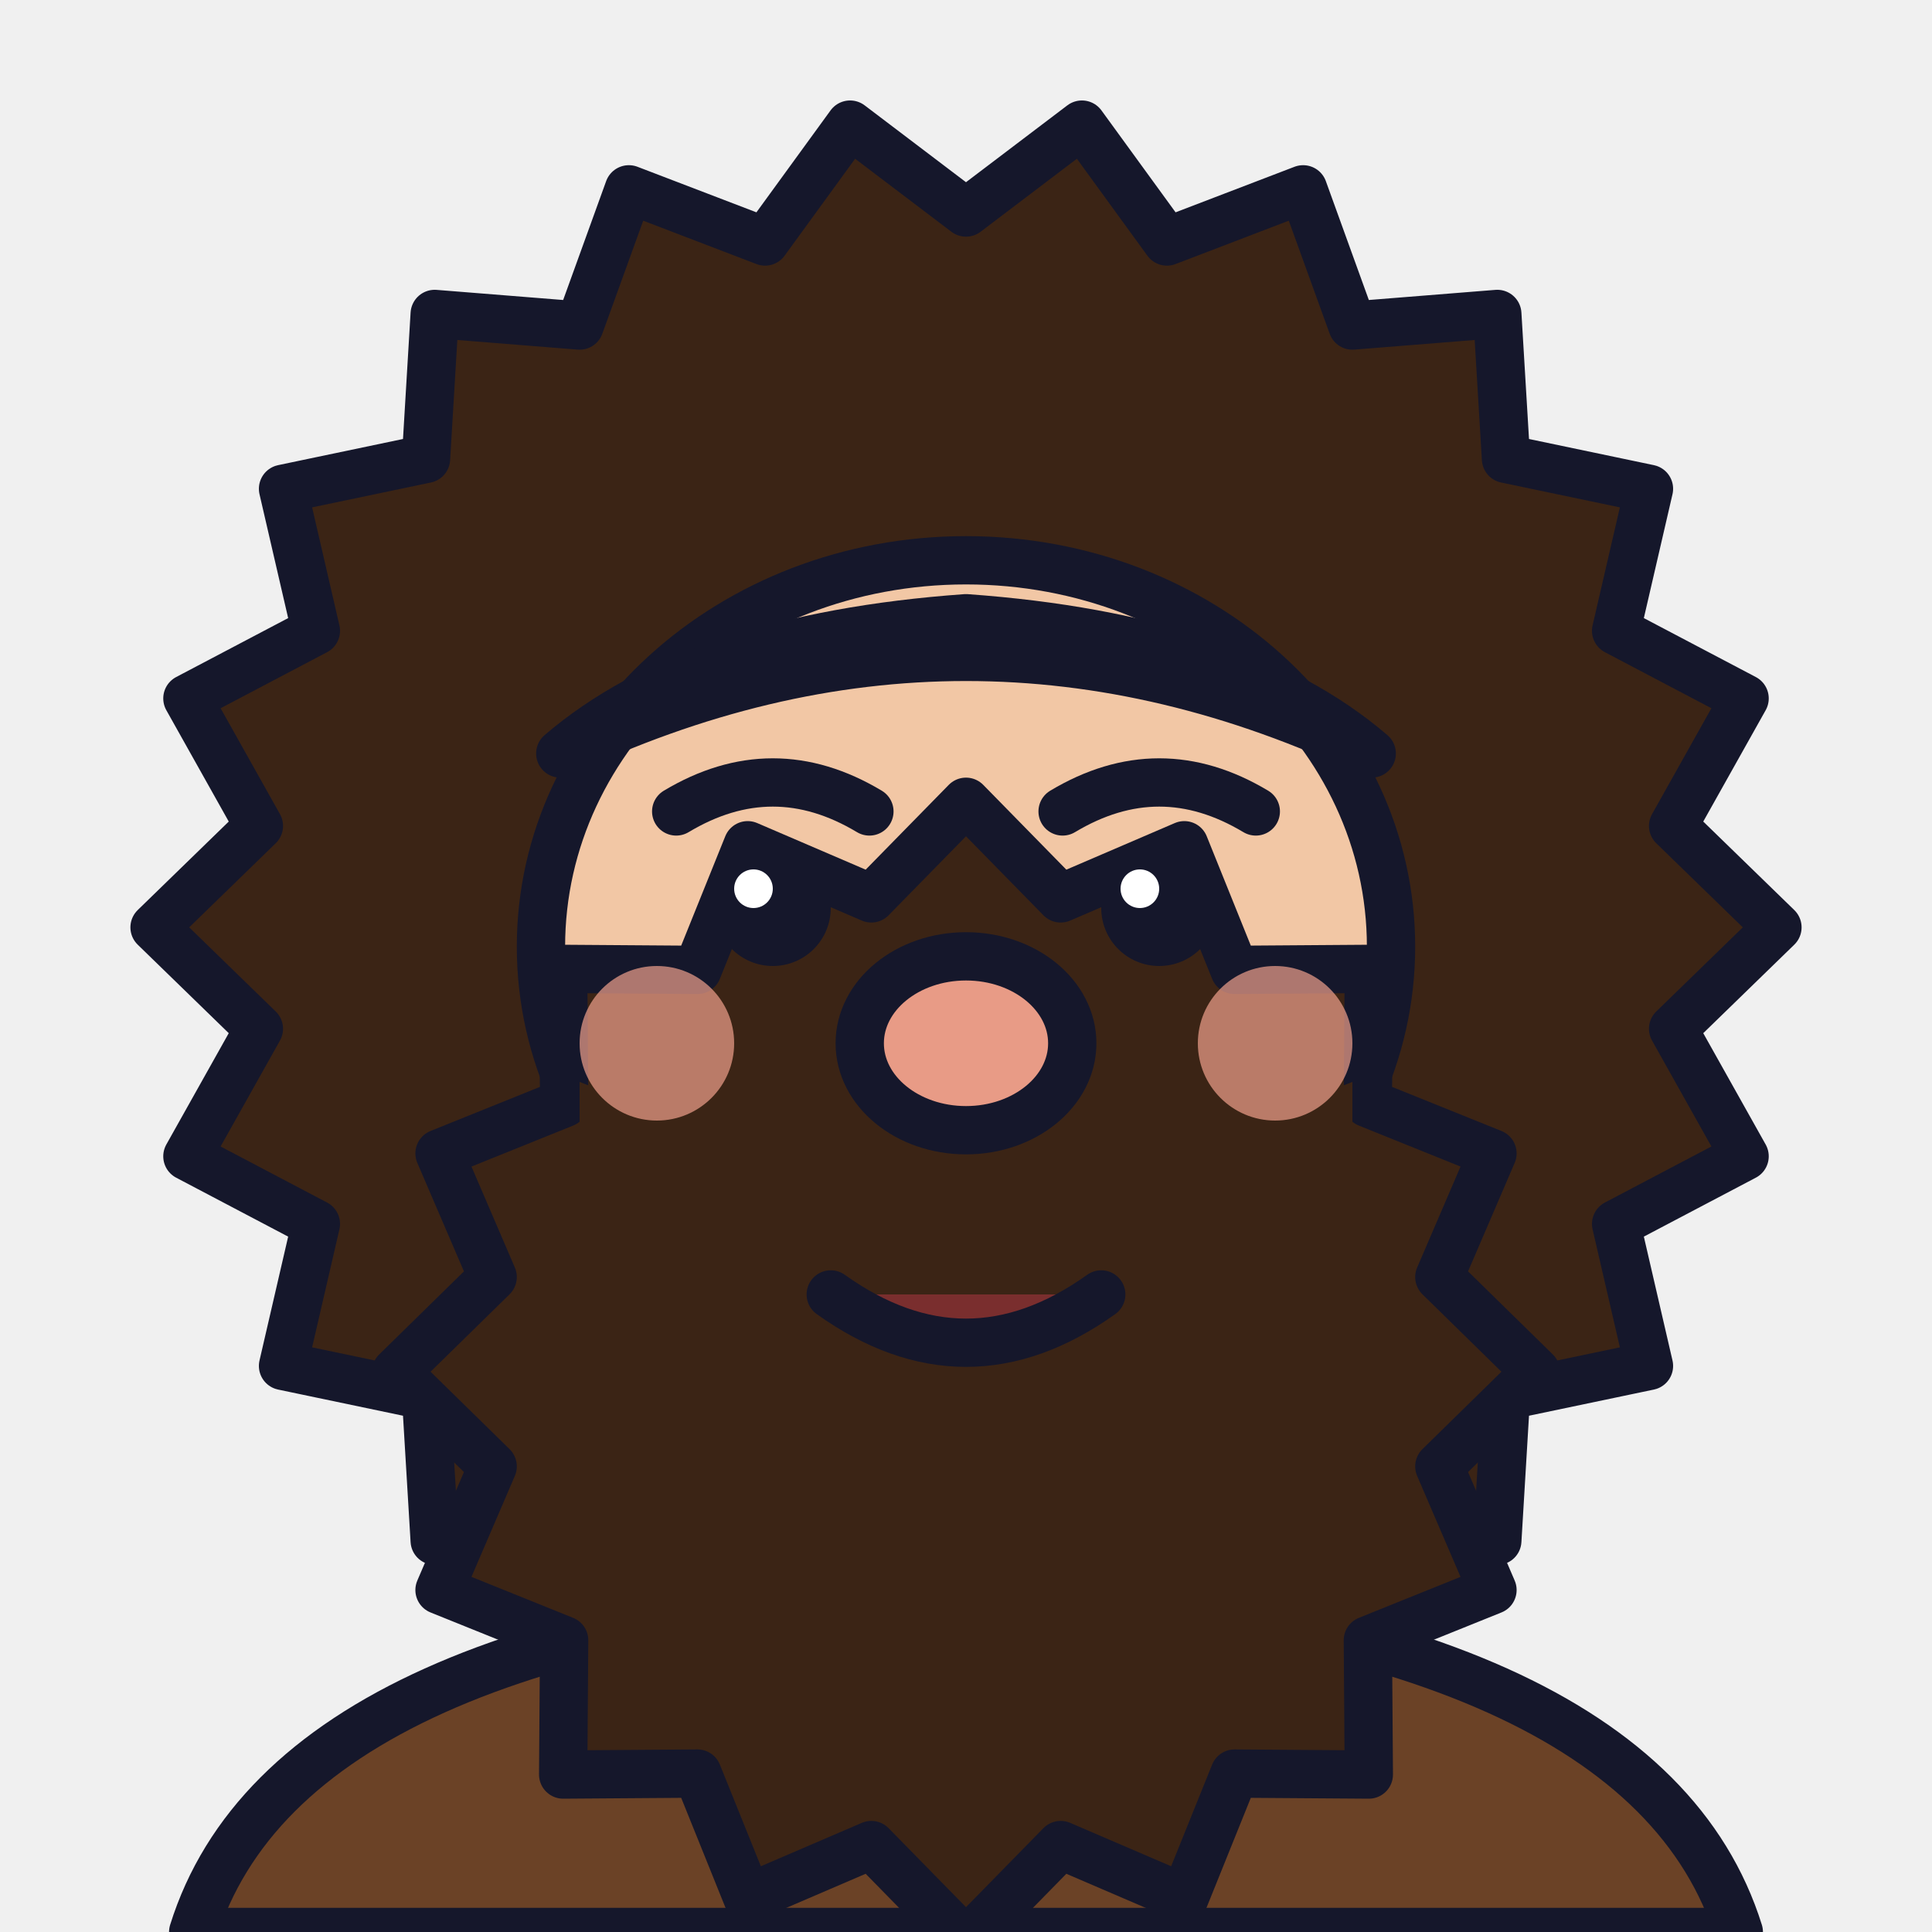
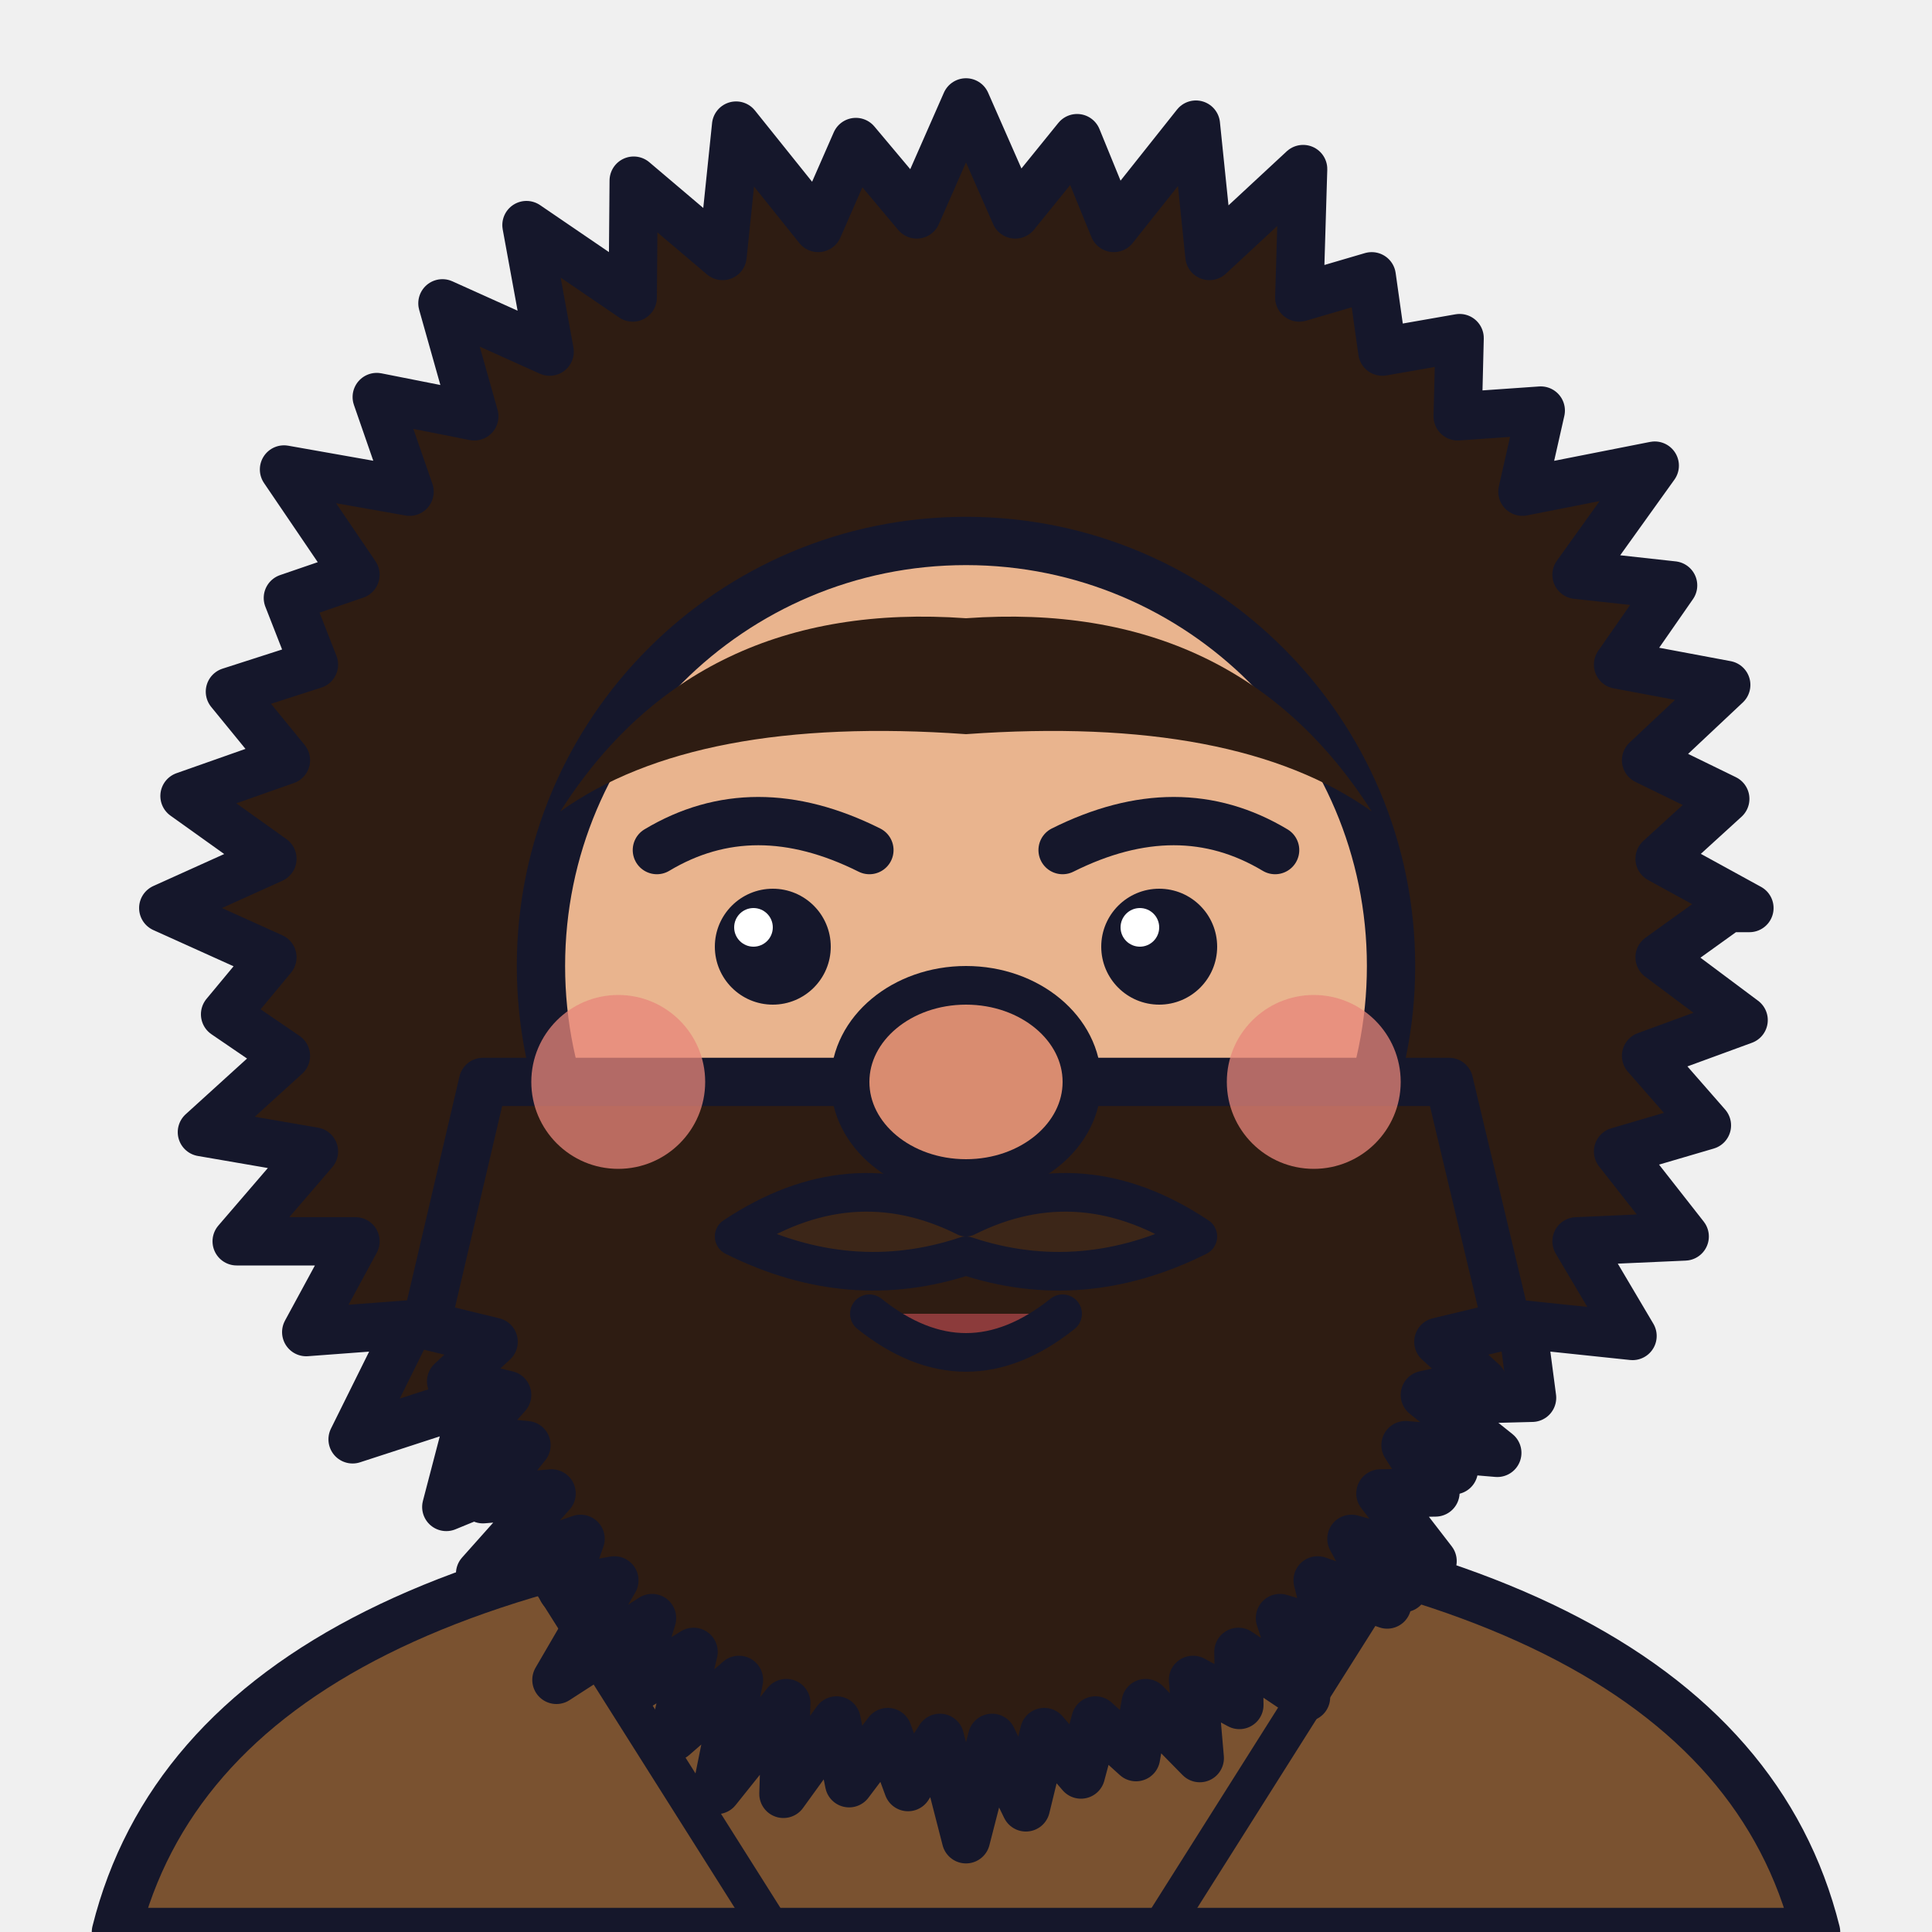
<svg xmlns="http://www.w3.org/2000/svg" viewBox="0 0 200 200" role="img" aria-label="Hagrid">
-   <path d="M20 200 Q30 168 100 164 Q170 168 180 200Z" fill="#6B4226" stroke="#15172B" stroke-width="5" stroke-linejoin="round" stroke-linecap="round" />
-   <polygon points="184.0,96.0 173.2,106.5 180.6,119.7 167.3,126.7 170.7,141.4 155.9,144.5 155.0,159.5 140.0,158.3 134.9,172.4 120.8,167.0 112.0,179.1 100.0,170.0 88.0,179.1 79.2,167.0 65.1,172.4 60.0,158.3 45.0,159.5 44.1,144.5 29.3,141.4 32.7,126.7 19.4,119.7 26.8,106.5 16.0,96.0 26.8,85.5 19.4,72.3 32.7,65.3 29.3,50.6 44.1,47.5 45.0,32.5 60.0,33.7 65.1,19.6 79.2,25.0 88.0,12.9 100.0,22.0 112.0,12.9 120.8,25.0 134.9,19.6 140.0,33.7 155.0,32.5 155.9,47.5 170.7,50.6 167.3,65.3 180.6,72.3 173.2,85.5" fill="#3B2415" stroke="#15172B" stroke-width="5" stroke-linejoin="round" stroke-linecap="round" />
-   <ellipse cx="100" cy="98" rx="44" ry="40" fill="#F2C7A5" stroke="#15172B" stroke-width="5" stroke-linejoin="round" stroke-linecap="round" />
-   <polygon points="159.0,142.0 149.0,151.8 154.5,164.6 141.6,169.8 141.7,183.7 127.8,183.6 122.6,196.5 109.8,191.0 100.0,201.0 90.2,191.0 77.4,196.5 72.2,183.6 58.3,183.7 58.4,169.8 45.5,164.6 51.0,151.8 41.0,142.0 51.0,132.2 45.5,119.4 58.4,114.2 58.3,100.3 72.2,100.4 77.4,87.5 90.2,93.0 100.0,83.0 109.8,93.0 122.6,87.5 127.8,100.4 141.7,100.3 141.6,114.2 154.5,119.4 149.0,132.2" fill="#3B2415" stroke="#15172B" stroke-width="5" stroke-linejoin="round" stroke-linecap="round" />
-   <path d="M60 112 Q100 128 140 112 L140 124 Q100 140 60 124Z" fill="#3B2415" />
-   <path d="M58 78 Q100 58 142 78 Q128 66 100 64 Q72 66 58 78Z" fill="#3B2415" stroke="#15172B" stroke-width="5" stroke-linejoin="round" stroke-linecap="round" />
-   <path d="M70 84 Q80 78 90 84 M110 84 Q120 78 130 84" fill="none" stroke="#15172B" stroke-width="5" stroke-linecap="round" />
-   <circle cx="80" cy="94" r="6" fill="#15172B" />
-   <circle cx="120" cy="94" r="6" fill="#15172B" />
-   <circle cx="78" cy="92" r="2" fill="#fff" />
-   <circle cx="118" cy="92" r="2" fill="#fff" />
-   <ellipse cx="100" cy="108" rx="11" ry="9" fill="#E89B86" stroke="#15172B" stroke-width="5" stroke-linejoin="round" stroke-linecap="round" />
-   <circle cx="68" cy="108" r="8" fill="#EFA08C" opacity=".7" />
-   <circle cx="132" cy="108" r="8" fill="#EFA08C" opacity=".7" />
-   <path d="M86 134 Q100 144 114 134" fill="#7A2E2E" stroke="#15172B" stroke-width="5" stroke-linejoin="round" stroke-linecap="round" />
+   <path d="M12 200 Q22 160 100 156 Q178 160 188 200Z" fill="#7A5230" stroke="#15172B" stroke-width="5" stroke-linejoin="round" stroke-linecap="round" />
+   <path d="M56 162 L80 200 M144 162 L120 200" stroke="#15172B" stroke-width="4" />
+   <polygon points="178.9,94.0 171.8,99.1 180.5,105.6 170.4,109.3 176.7,116.5 167.5,119.2 174.4,128.0 163.2,128.5 169.0,138.3 157.6,137.1 158.6,144.7 150.9,144.9 150.5,152.2 143.1,151.6 145.3,164.4 134.5,157.2 132.8,165.9 125.2,161.5 122.2,169.7 115.3,164.4 112.1,178.1 105.1,165.8 100.0,174.8 94.9,165.8 88.1,176.9 84.7,164.4 77.2,171.5 74.8,161.5 65.9,168.7 65.5,157.2 57.7,159.8 56.9,151.6 46.2,156.0 49.1,144.9 36.5,149.0 42.4,137.1 31.7,137.9 36.8,128.5 24.5,128.5 32.5,119.2 20.9,117.2 29.6,109.3 23.3,105.0 28.2,99.1 16.9,94.0 28.2,88.9 19.1,82.4 29.6,78.7 23.8,71.6 32.5,68.8 29.8,61.9 36.8,59.5 29.4,48.6 42.4,50.9 39.0,41.1 49.1,43.1 45.8,31.4 56.9,36.4 54.5,23.3 65.5,30.8 65.6,18.7 74.8,26.5 76.2,13.0 84.7,23.6 88.6,14.7 94.9,22.2 100.0,10.6 105.1,22.2 111.5,14.3 115.3,23.6 123.8,12.9 125.2,26.5 134.9,17.5 134.5,30.8 142.0,28.6 143.1,36.4 151.1,35.0 150.9,43.1 159.5,42.5 157.6,50.9 171.3,48.2 163.2,59.5 173.2,60.6 167.5,68.8 178.7,70.9 170.4,78.7 178.6,82.7 171.8,88.9 181.1,94.0" fill="#2E1C12" stroke="#15172B" stroke-width="5" stroke-linejoin="round" stroke-linecap="round" />
+   <ellipse cx="100" cy="100" rx="44" ry="44" fill="#E9B48E" stroke="#15172B" stroke-width="5" stroke-linejoin="round" stroke-linecap="round" />
+   <path d="M58 84 Q72 62 100 64 Q128 62 142 84 Q128 74 100 76 Q72 74 58 84Z" fill="#2E1C12" />
+   <polygon points="150.0,112.0 156.0,137.2 148.9,138.9 153.5,143.1 147.5,144.4 155.0,150.4 145.5,149.6 148.6,154.5 142.9,154.6 148.3,161.6 139.9,159.3 143.6,166.1 136.4,163.6 137.8,169.1 132.5,167.5 135.2,175.7 128.2,171.0 128.3,176.5 123.5,173.9 124.2,182.0 118.6,176.3 117.6,181.9 113.4,178.1 111.9,183.7 108.1,179.3 106.2,187.1 102.7,179.9 100.0,190.4 97.3,179.9 94.0,185.0 91.9,179.3 87.9,184.6 86.6,178.1 81.1,185.7 81.4,176.3 74.2,185.3 76.5,173.9 69.7,179.8 71.8,171.0 65.2,175.1 67.5,167.5 57.6,173.9 63.6,163.6 58.2,164.6 60.1,159.3 49.7,162.9 57.1,154.6 50.0,155.2 54.5,149.6 48.4,149.0 52.5,144.4 46.7,143.0 51.1,138.9 44.1,137.2 50.0,112.0" fill="#2E1C12" stroke="#15172B" stroke-width="5" stroke-linejoin="round" stroke-linecap="round" />
+   <path d="M68 88 Q78 82 90 88 M110 88 Q122 82 132 88" fill="none" stroke="#15172B" stroke-width="5" stroke-linecap="round" />
+   <circle cx="80" cy="98" r="6" fill="#15172B" />
+   <circle cx="120" cy="98" r="6" fill="#15172B" />
+   <circle cx="78" cy="96" r="2" fill="#fff" />
+   <circle cx="118" cy="96" r="2" fill="#fff" />
+   <circle cx="64" cy="112" r="9" fill="#E8857A" opacity=".75" />
+   <circle cx="136" cy="112" r="9" fill="#E8857A" opacity=".75" />
+   <ellipse cx="100" cy="112" rx="12" ry="10" fill="#D98C70" stroke="#15172B" stroke-width="4" stroke-linejoin="round" stroke-linecap="round" />
+   <path d="M76 128 Q88 120 100 126 Q112 120 124 128 Q112 134 100 130 Q88 134 76 128Z" fill="#3C2618" stroke="#15172B" stroke-width="4" stroke-linejoin="round" stroke-linecap="round" />
+   <path d="M90 136 Q100 144 110 136" fill="#8C3B3B" stroke="#15172B" stroke-width="4" stroke-linejoin="round" stroke-linecap="round" />
</svg>
